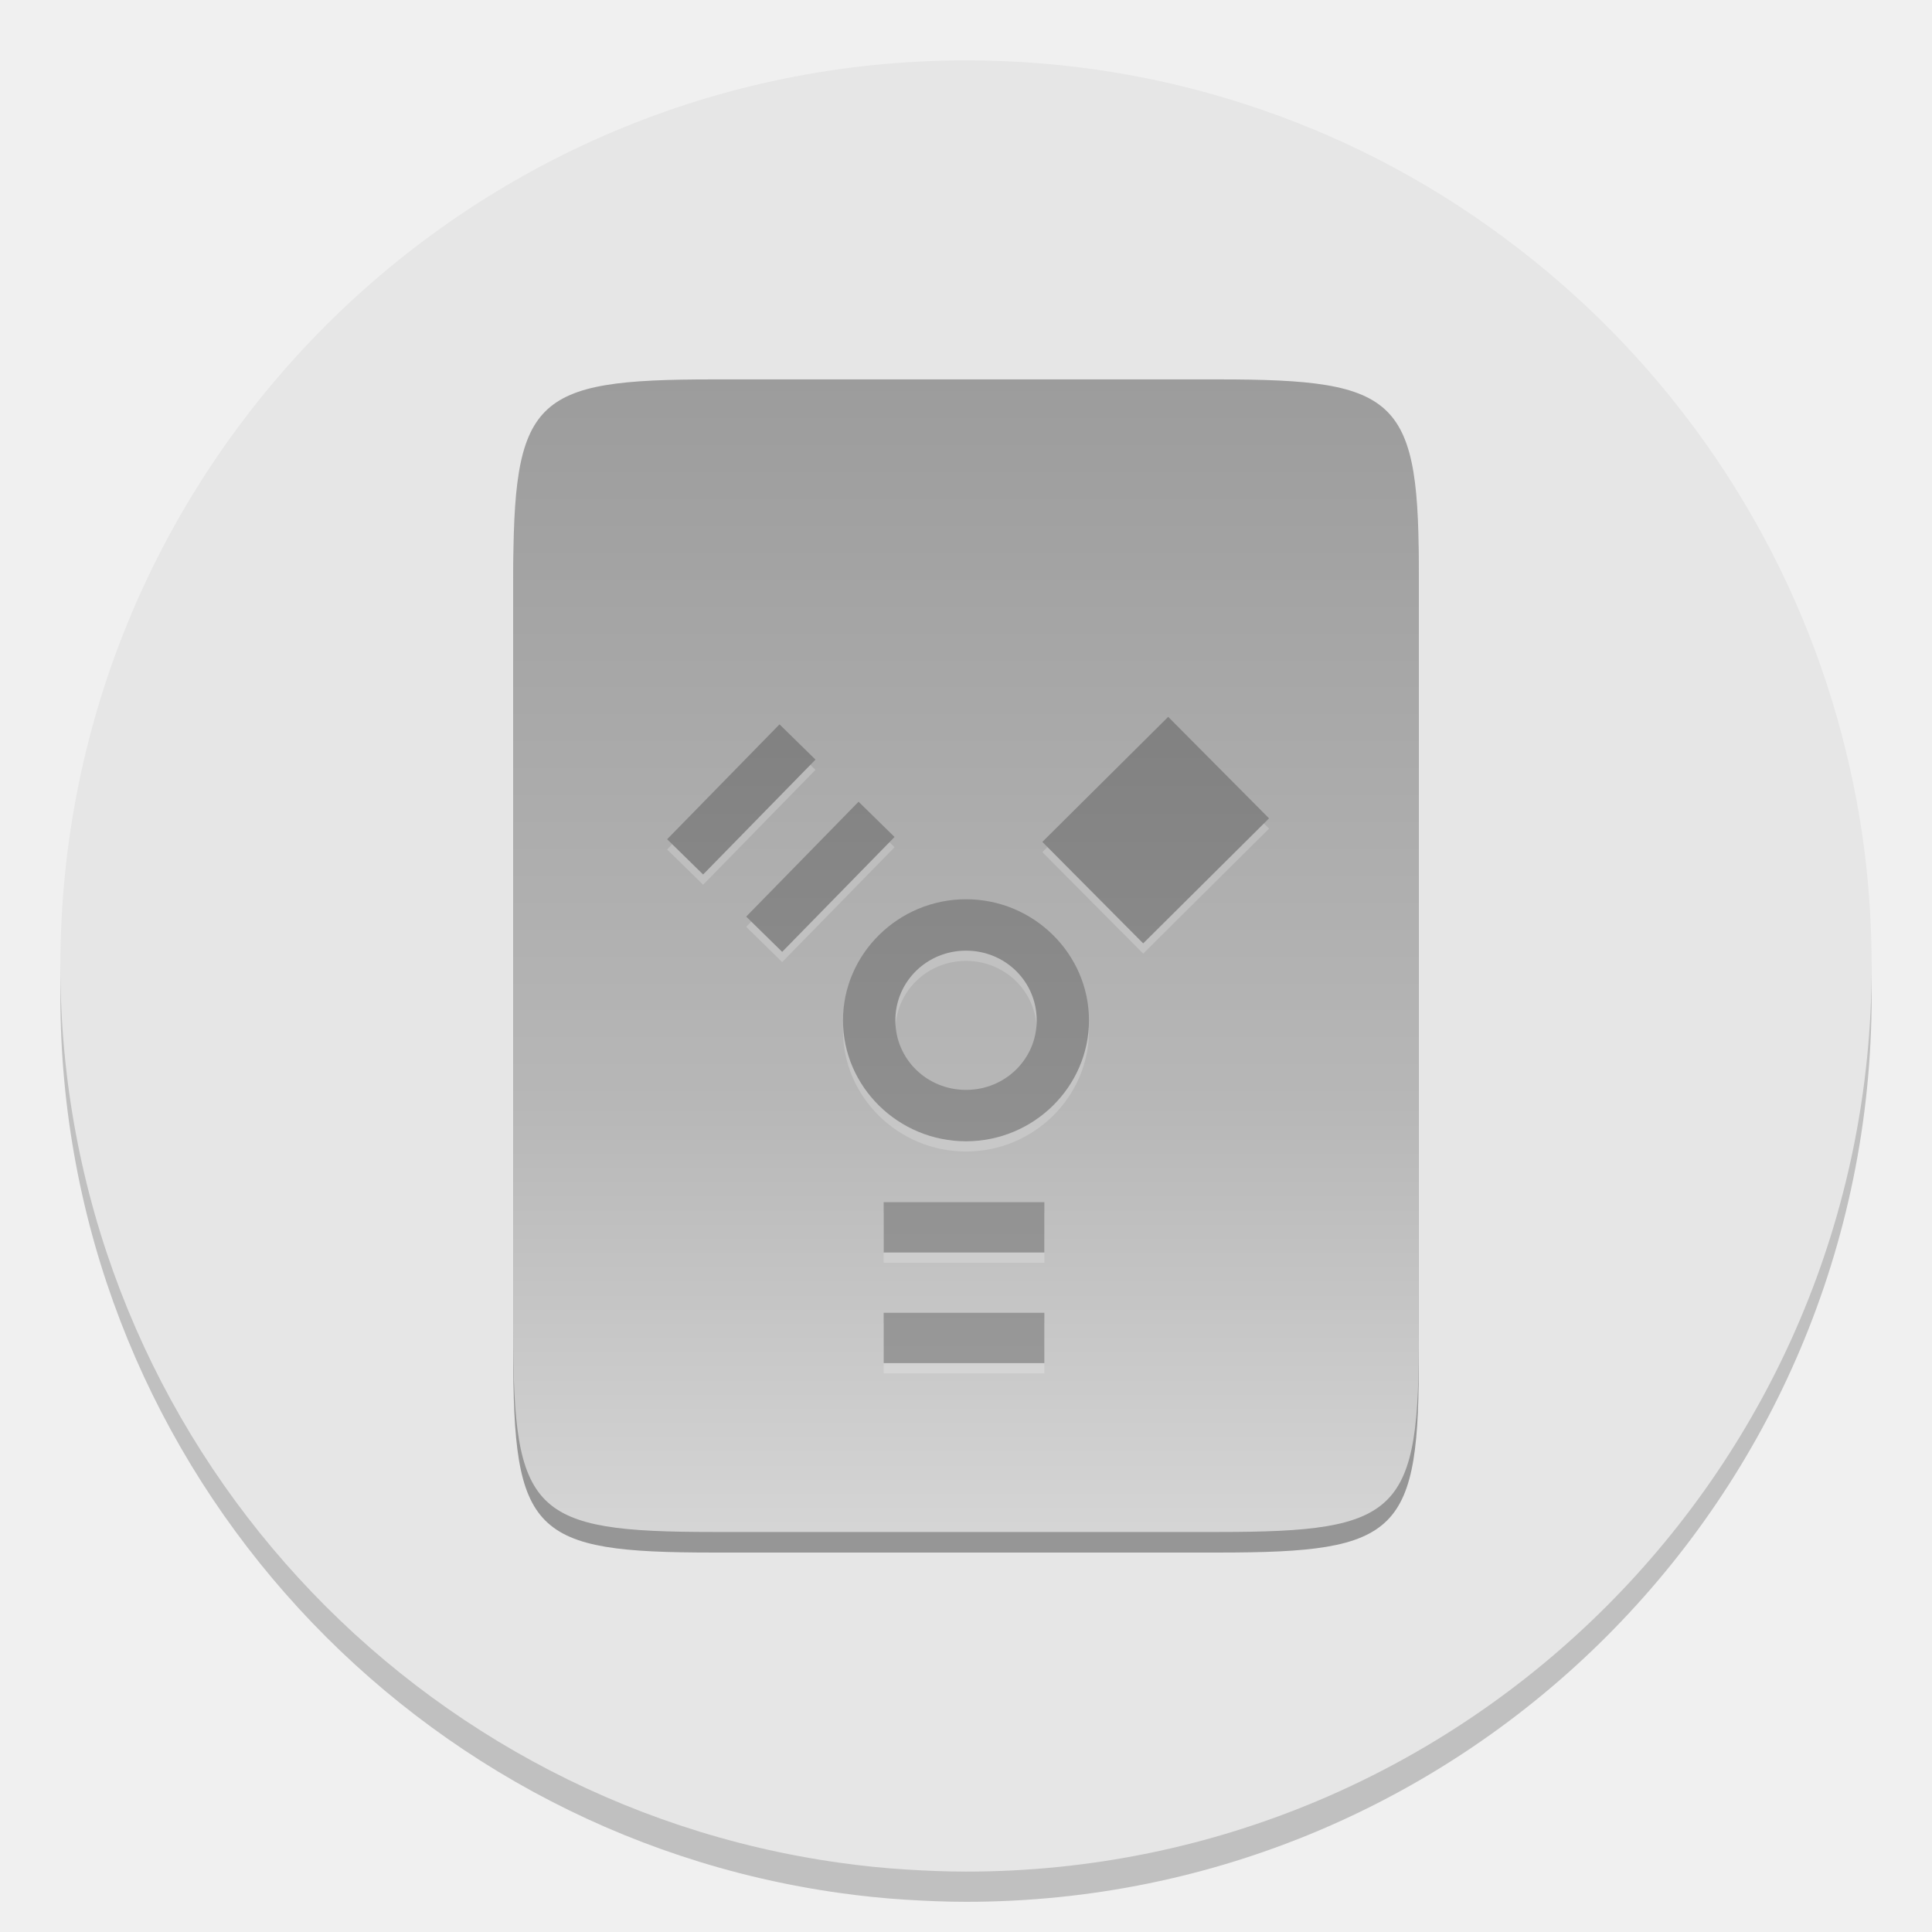
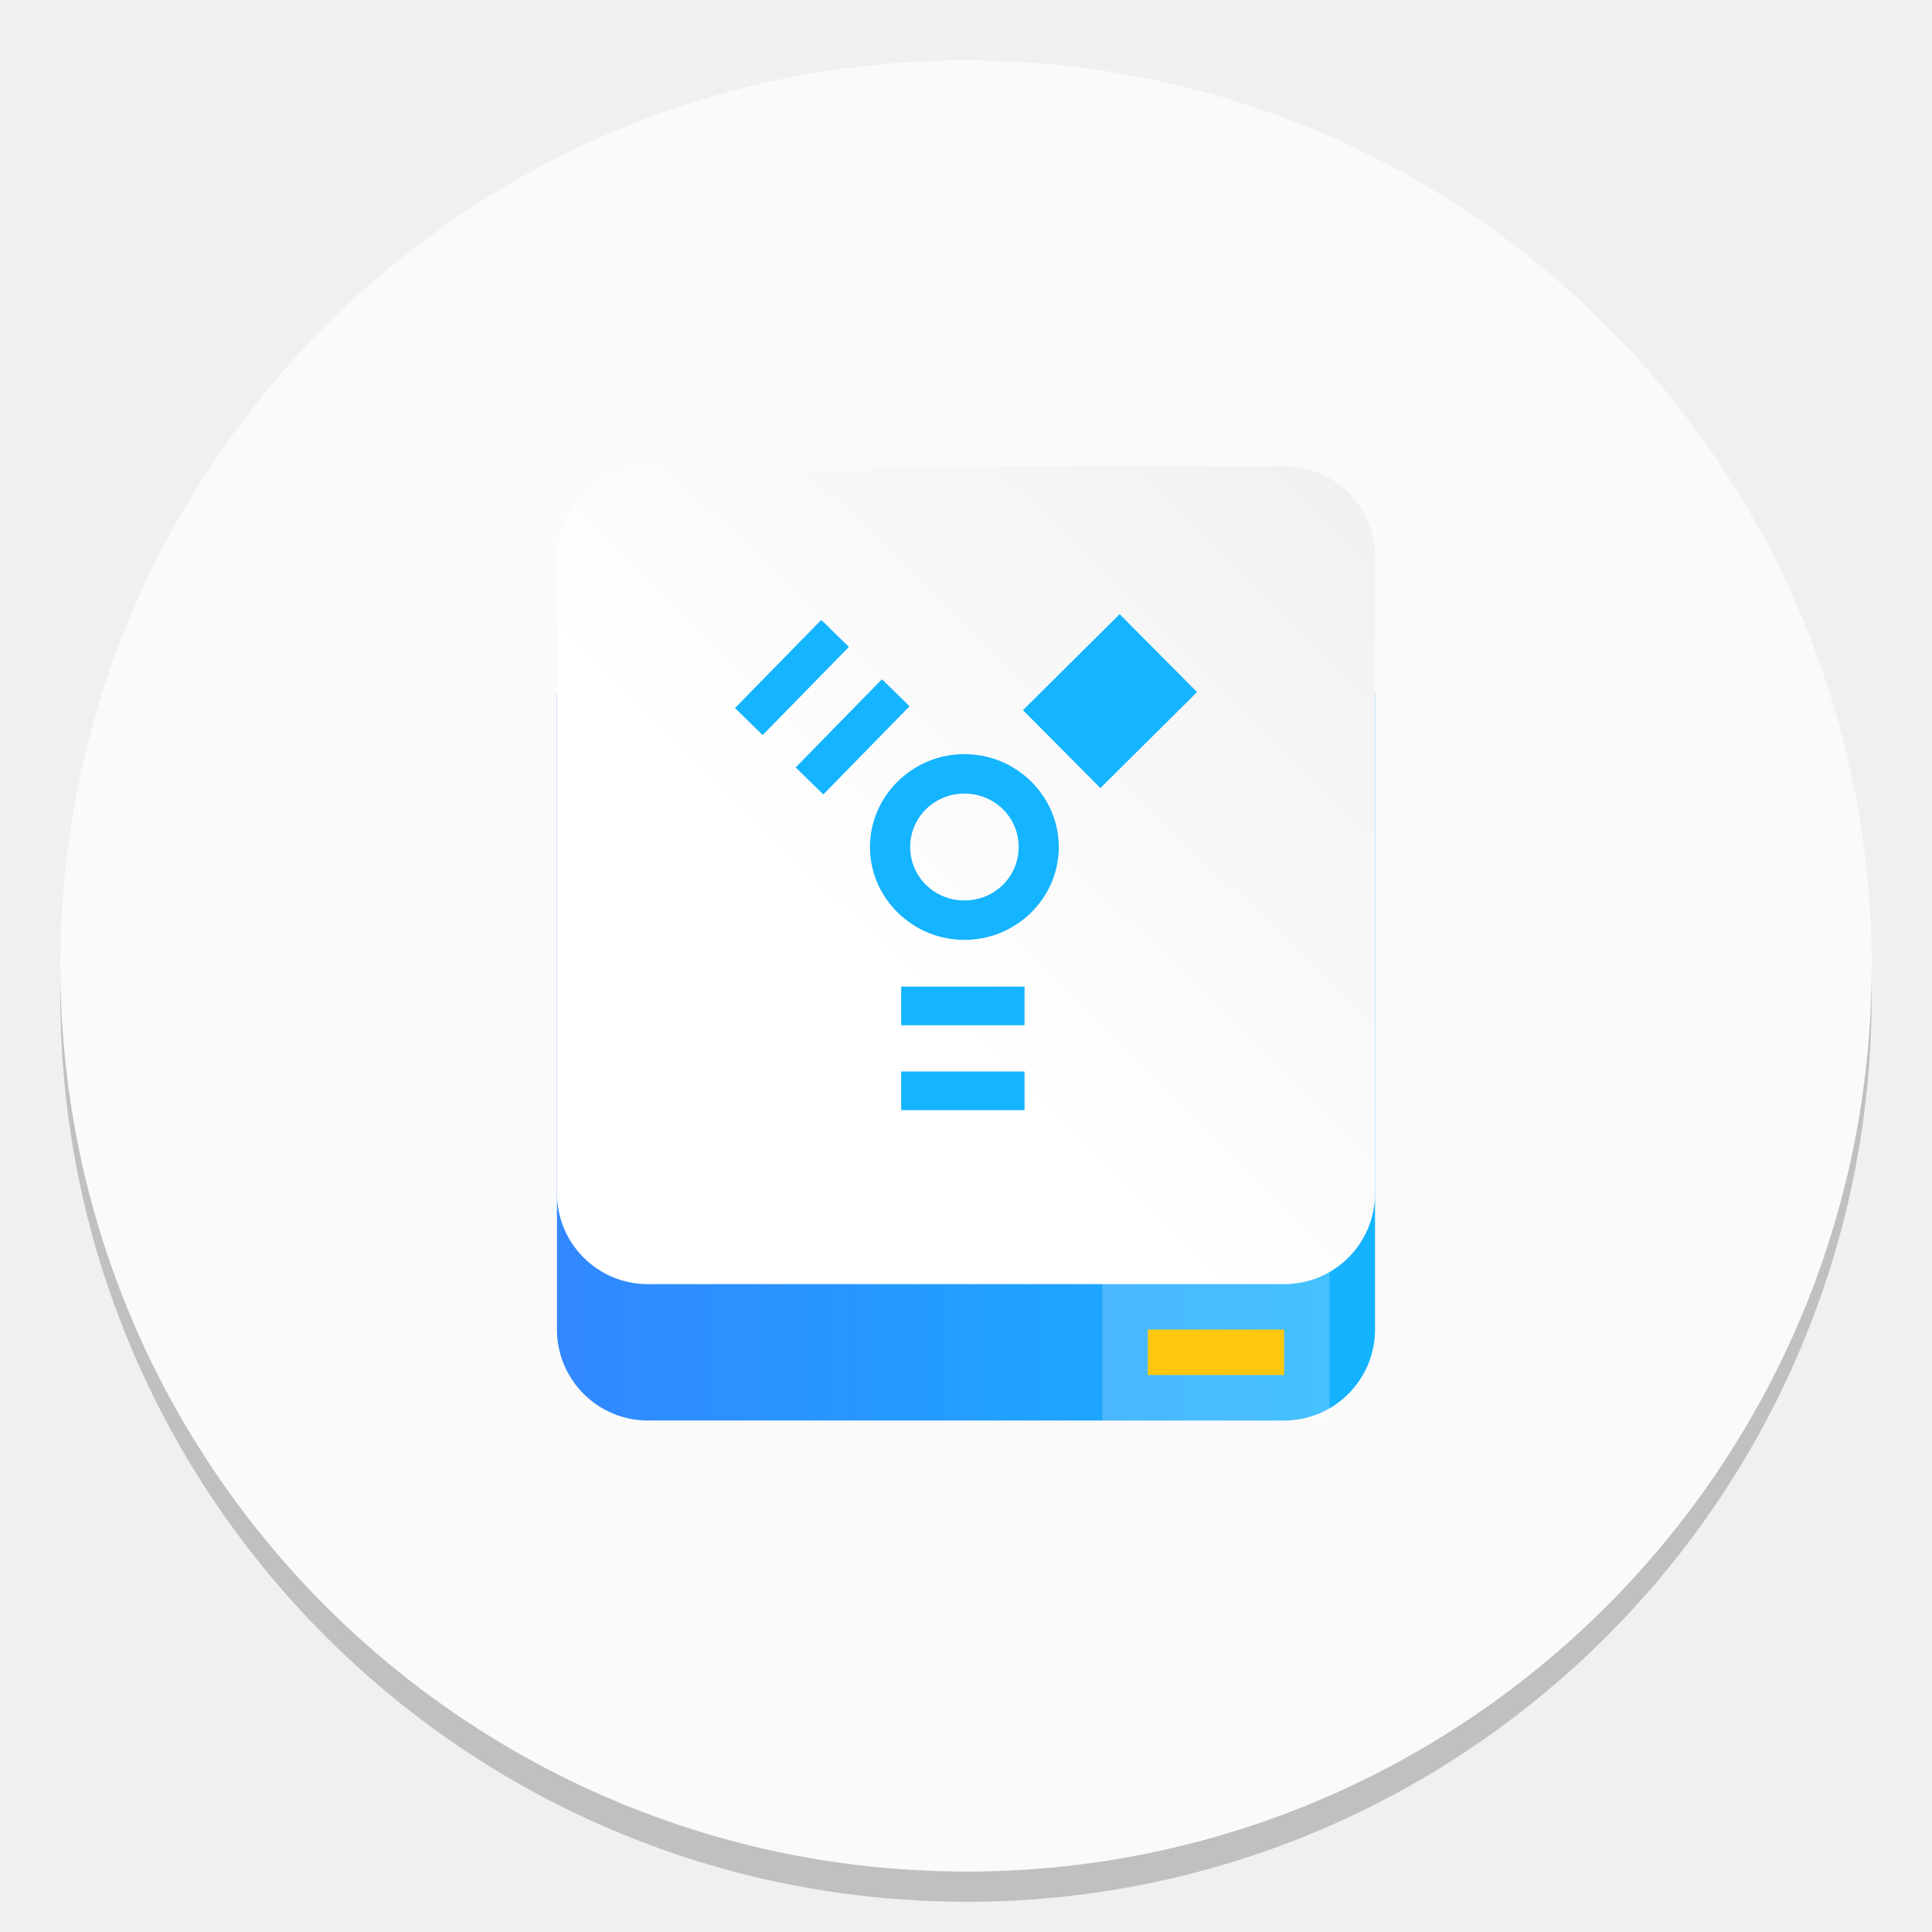
- <svg xmlns="http://www.w3.org/2000/svg" width="64" height="64" version="1.1">
+ <svg xmlns="http://www.w3.org/2000/svg" xmlns:xlink="http://www.w3.org/1999/xlink" width="64" height="64" version="1.1">
  <defs>
    <linearGradient id="b" x1="399.57" x2="399.57" y1="545.8" y2="517.8" gradientTransform="matrix(2.1429 0 0 2.1429 -826.36 -1107.5)" gradientUnits="userSpaceOnUse">
      <stop stop-color="#3889e9" offset="0" />
      <stop stop-color="#5ea5fb" offset="1" />
    </linearGradient>
-     <linearGradient id="d" x1="32.045" x2="30" y1="1.789" y2="61.55" gradientTransform="matrix(.86339 0 0 .8182 -320.77 -397.49)" gradientUnits="userSpaceOnUse">
-       <stop stop-color="#f9f9f9" offset="0" />
-       <stop stop-color="#e6e6e6" offset="1" />
+     <linearGradient id="linearGradient1836" x1="18.45" x2="45.55" y1="35.011" y2="35.011" gradientUnits="userSpaceOnUse">
+       <stop stop-color="#3287ff" offset="0" />
+       <stop stop-color="#14b4ff" offset="1" />
    </linearGradient>
-     <linearGradient id="a-5" x1="152" x2="152" y1="108" y2="244" gradientTransform="matrix(.063782 0 0 .063782 -1.2368 -1.7313)" gradientUnits="userSpaceOnUse">
-       <stop stop-color="#808080" offset="0" />
-       <stop stop-color="#999" offset="1" />
+     <linearGradient id="linearGradient1882" x1="28.997" x2="45.262" y1="32.057" y2="15.47" gradientUnits="userSpaceOnUse">
+       <stop stop-color="#fff" offset="0" />
+       <stop stop-color="#f0f0f0" offset="1" />
    </linearGradient>
-     <linearGradient id="b-35" x1="529.66" x2="-35.31" y1="295.64" y2="295.64" gradientTransform="matrix(0 -.028901 -.0289 0 16.492 15.617)" gradientUnits="userSpaceOnUse">
-       <stop stop-color="#999" offset="0" />
-       <stop stop-color="#b7b7b7" offset=".613" />
-       <stop stop-color="#dbdbdb" offset="1" />
-     </linearGradient>
+     <linearGradient id="linearGradient1969" x1="399.57" x2="399.57" y1="545.8" y2="517.8" gradientTransform="matrix(2.1429 0 0 2.1429 -755.97 -1109.2)" gradientUnits="userSpaceOnUse" xlink:href="#b" />
  </defs>
  <path d="m50.249 9.194q-3.86-2.973-8.444-4.556-4.737-1.637-9.802-1.637c-16.57 0-30.003 13.432-30.003 30.001 0 15.158 11.245 27.684 25.845 29.709 0.712 0.099 1.434 0.175 2.159 0.219 0.661 0.041 1.326 0.07 2 0.07 16.567 0 29.997-13.432 29.997-29.999 0-1.31-0.083-2.604-0.245-3.866-0.188-1.475-0.493-2.909-0.884-4.305q-1.329-4.689-4.082-8.726-2.721-3.977-6.54-6.911z" opacity=".2" stroke-width=".997" />
-   <path d="m50.249 8.193q-3.86-2.973-8.444-4.556-4.737-1.637-9.802-1.637c-16.57 0-30.003 13.432-30.003 30.001 0 15.158 11.245 27.684 25.845 29.709 0.712 0.099 1.434 0.175 2.159 0.219 0.661 0.041 1.326 0.07 2 0.07 16.567 0 29.997-13.432 29.997-29.999 0-1.31-0.083-2.604-0.245-3.866-0.188-1.475-0.493-2.909-0.884-4.305q-1.329-4.689-4.082-8.726-2.721-3.977-6.54-6.911z" fill="url(#d)" stroke-width=".997" />
+   <path d="m50.249 8.193q-3.86-2.973-8.444-4.556-4.737-1.637-9.802-1.637c-16.57 0-30.003 13.432-30.003 30.001 0 15.158 11.245 27.684 25.845 29.709 0.712 0.099 1.434 0.175 2.159 0.219 0.661 0.041 1.326 0.07 2 0.07 16.567 0 29.997-13.432 29.997-29.999 0-1.31-0.083-2.604-0.245-3.866-0.188-1.475-0.493-2.909-0.884-4.305q-1.329-4.689-4.082-8.726-2.721-3.977-6.54-6.911z" fill="#fafafa" stroke-width=".997" />
  <circle cx="32.02" cy="32.044" r="30.001" fill-opacity="0" stroke-width="1.571" />
  <circle cx="32.02" cy="32.044" r="0" fill="url(#b)" stroke-width="1.571" />
-   <g transform="matrix(2.6724 0 0 2.6724 9.3978 9.0138)">
-     <path d="m11.588 1.585c2.251 0 2.494 0.231 2.482 2.487v9.313c0.011 2.256-0.231 2.487-2.482 2.487h-6.261c-2.251 0-2.482-0.231-2.482-2.487v-9.313c0-2.256 0.231-2.487 2.482-2.487z" color="#000000" opacity=".35" />
-     <path d="m11.588 1.33c2.251 0 2.494 0.231 2.482 2.487v9.313c0.011 2.256-0.231 2.487-2.482 2.487h-6.261c-2.251 0-2.482-0.231-2.482-2.487v-9.313c0-2.256 0.231-2.487 2.482-2.487z" color="#000000" fill="url(#b-35)" />
-     <path d="m10.964 5.64-1.56 1.55 1.25 1.258 1.56-1.55zm-4.818 0.093-1.393 1.424 0.446 0.437 1.393-1.424zm0.98 0.959-1.393 1.424 0.446 0.437 1.393-1.424zm1.332 1.209c-0.838 0-1.525 0.677-1.525 1.501 0 0.824 0.687 1.499 1.525 1.499 0.838 0 1.524-0.676 1.524-1.499 0-0.824-0.686-1.501-1.524-1.501zm0 0.637c0.486 0 0.876 0.383 0.876 0.864 0 0.48-0.39 0.862-0.876 0.862s-0.876-0.382-0.876-0.862 0.39-0.864 0.876-0.864zm-1.021 3.118v0.624h1.992v-0.624zm0 1.371v0.624h1.992v-0.624z" enable-background="new" fill="#fff" opacity=".2" />
-     <path d="m10.964 5.513-1.56 1.55 1.25 1.258 1.56-1.55zm-4.818 0.093-1.393 1.424 0.446 0.437 1.393-1.424zm0.98 0.959-1.393 1.424 0.446 0.437 1.393-1.424zm1.332 1.209c-0.838 0-1.525 0.677-1.525 1.501 0 0.824 0.687 1.499 1.525 1.499 0.838 0 1.524-0.676 1.524-1.499 0-0.824-0.686-1.501-1.524-1.501zm0 0.637c0.486 0 0.876 0.383 0.876 0.864 0 0.48-0.39 0.862-0.876 0.862s-0.876-0.382-0.876-0.862 0.39-0.864 0.876-0.864zm-1.021 3.118v0.624h1.992v-0.624zm0 1.371v0.624h1.992v-0.624z" enable-background="new" fill="url(#a-5)" />
+   <g stroke-width="1.506">
+     <path d="m18.45 22.967v21.078c0 1.656 1.348 3.011 3.011 3.011h21.078c1.664 0 3.011-1.355 3.011-3.011v-21.078z" fill="url(#linearGradient1836)" />
+     <rect x="36.517" y="41.033" width="7.528" height="6.022" fill="#fff" opacity=".2" />
+     <path d="m21.461 15.439c-1.663 0-3.011 1.348-3.011 3.011v21.078c0 1.664 1.348 3.011 3.011 3.011h21.078c1.664 0 3.011-1.347 3.011-3.011v-21.078c0-1.663-1.347-3.011-3.011-3.011z" fill="url(#linearGradient1882)" />
+     <rect x="38.022" y="44.044" width="4.517" height="1.506" fill="#ffc80f" />
  </g>
+   <circle cx="102.41" cy="30.37" r="30.001" fill-opacity="0" stroke-width="1.571" />
+   <circle cx="102.41" cy="30.37" r="0" fill="url(#linearGradient1969)" stroke-width="1.571" />
+   <path d="m109.09 22.413-4.17 4.143 3.34 3.362 4.17-4.143zm-12.876 0.248-3.723 3.804 1.192 1.167 3.723-3.805zm2.618 2.562-3.724 3.805 1.192 1.167 3.724-3.805zm3.56 3.231c-2.24 0-4.077 1.809-4.077 4.01 0 2.201 1.836 4.007 4.077 4.007 2.241 0 4.073-1.806 4.073-4.007 0-2.201-1.833-4.01-4.073-4.01zm0 1.702c1.3 0 2.342 1.024 2.342 2.308 0 1.284-1.043 2.304-2.342 2.304s-2.342-1.021-2.342-2.304 1.042-2.308 2.342-2.308zm-2.73 8.332v1.668h5.323v-1.668zm0 3.663v1.668h5.323v-1.668z" enable-background="new" fill="#fff" opacity=".2" stroke-width="2.672" />
+   <path d="m37.089 20.345-3.201 3.18 2.564 2.581 3.201-3.18zm-9.883 0.19-2.858 2.92 0.915 0.896 2.858-2.921zm2.01 1.966-2.858 2.921 0.915 0.895 2.858-2.921zm2.732 2.48c-1.72 0-3.129 1.389-3.129 3.078 0 1.69 1.409 3.076 3.129 3.076 1.72 0 3.126-1.386 3.126-3.076 0-1.69-1.407-3.078-3.126-3.078zm0 1.307c0.997 0 1.797 0.786 1.797 1.771 0 0.985-0.8 1.769-1.797 1.769s-1.797-0.784-1.797-1.769 0.8-1.771 1.797-1.771zm-2.095 6.395v1.28h4.086v-1.28zm0 2.812v1.28h4.086v-1.28z" enable-background="new" fill="#14b4ff" stroke-width="2.051" />
</svg>
